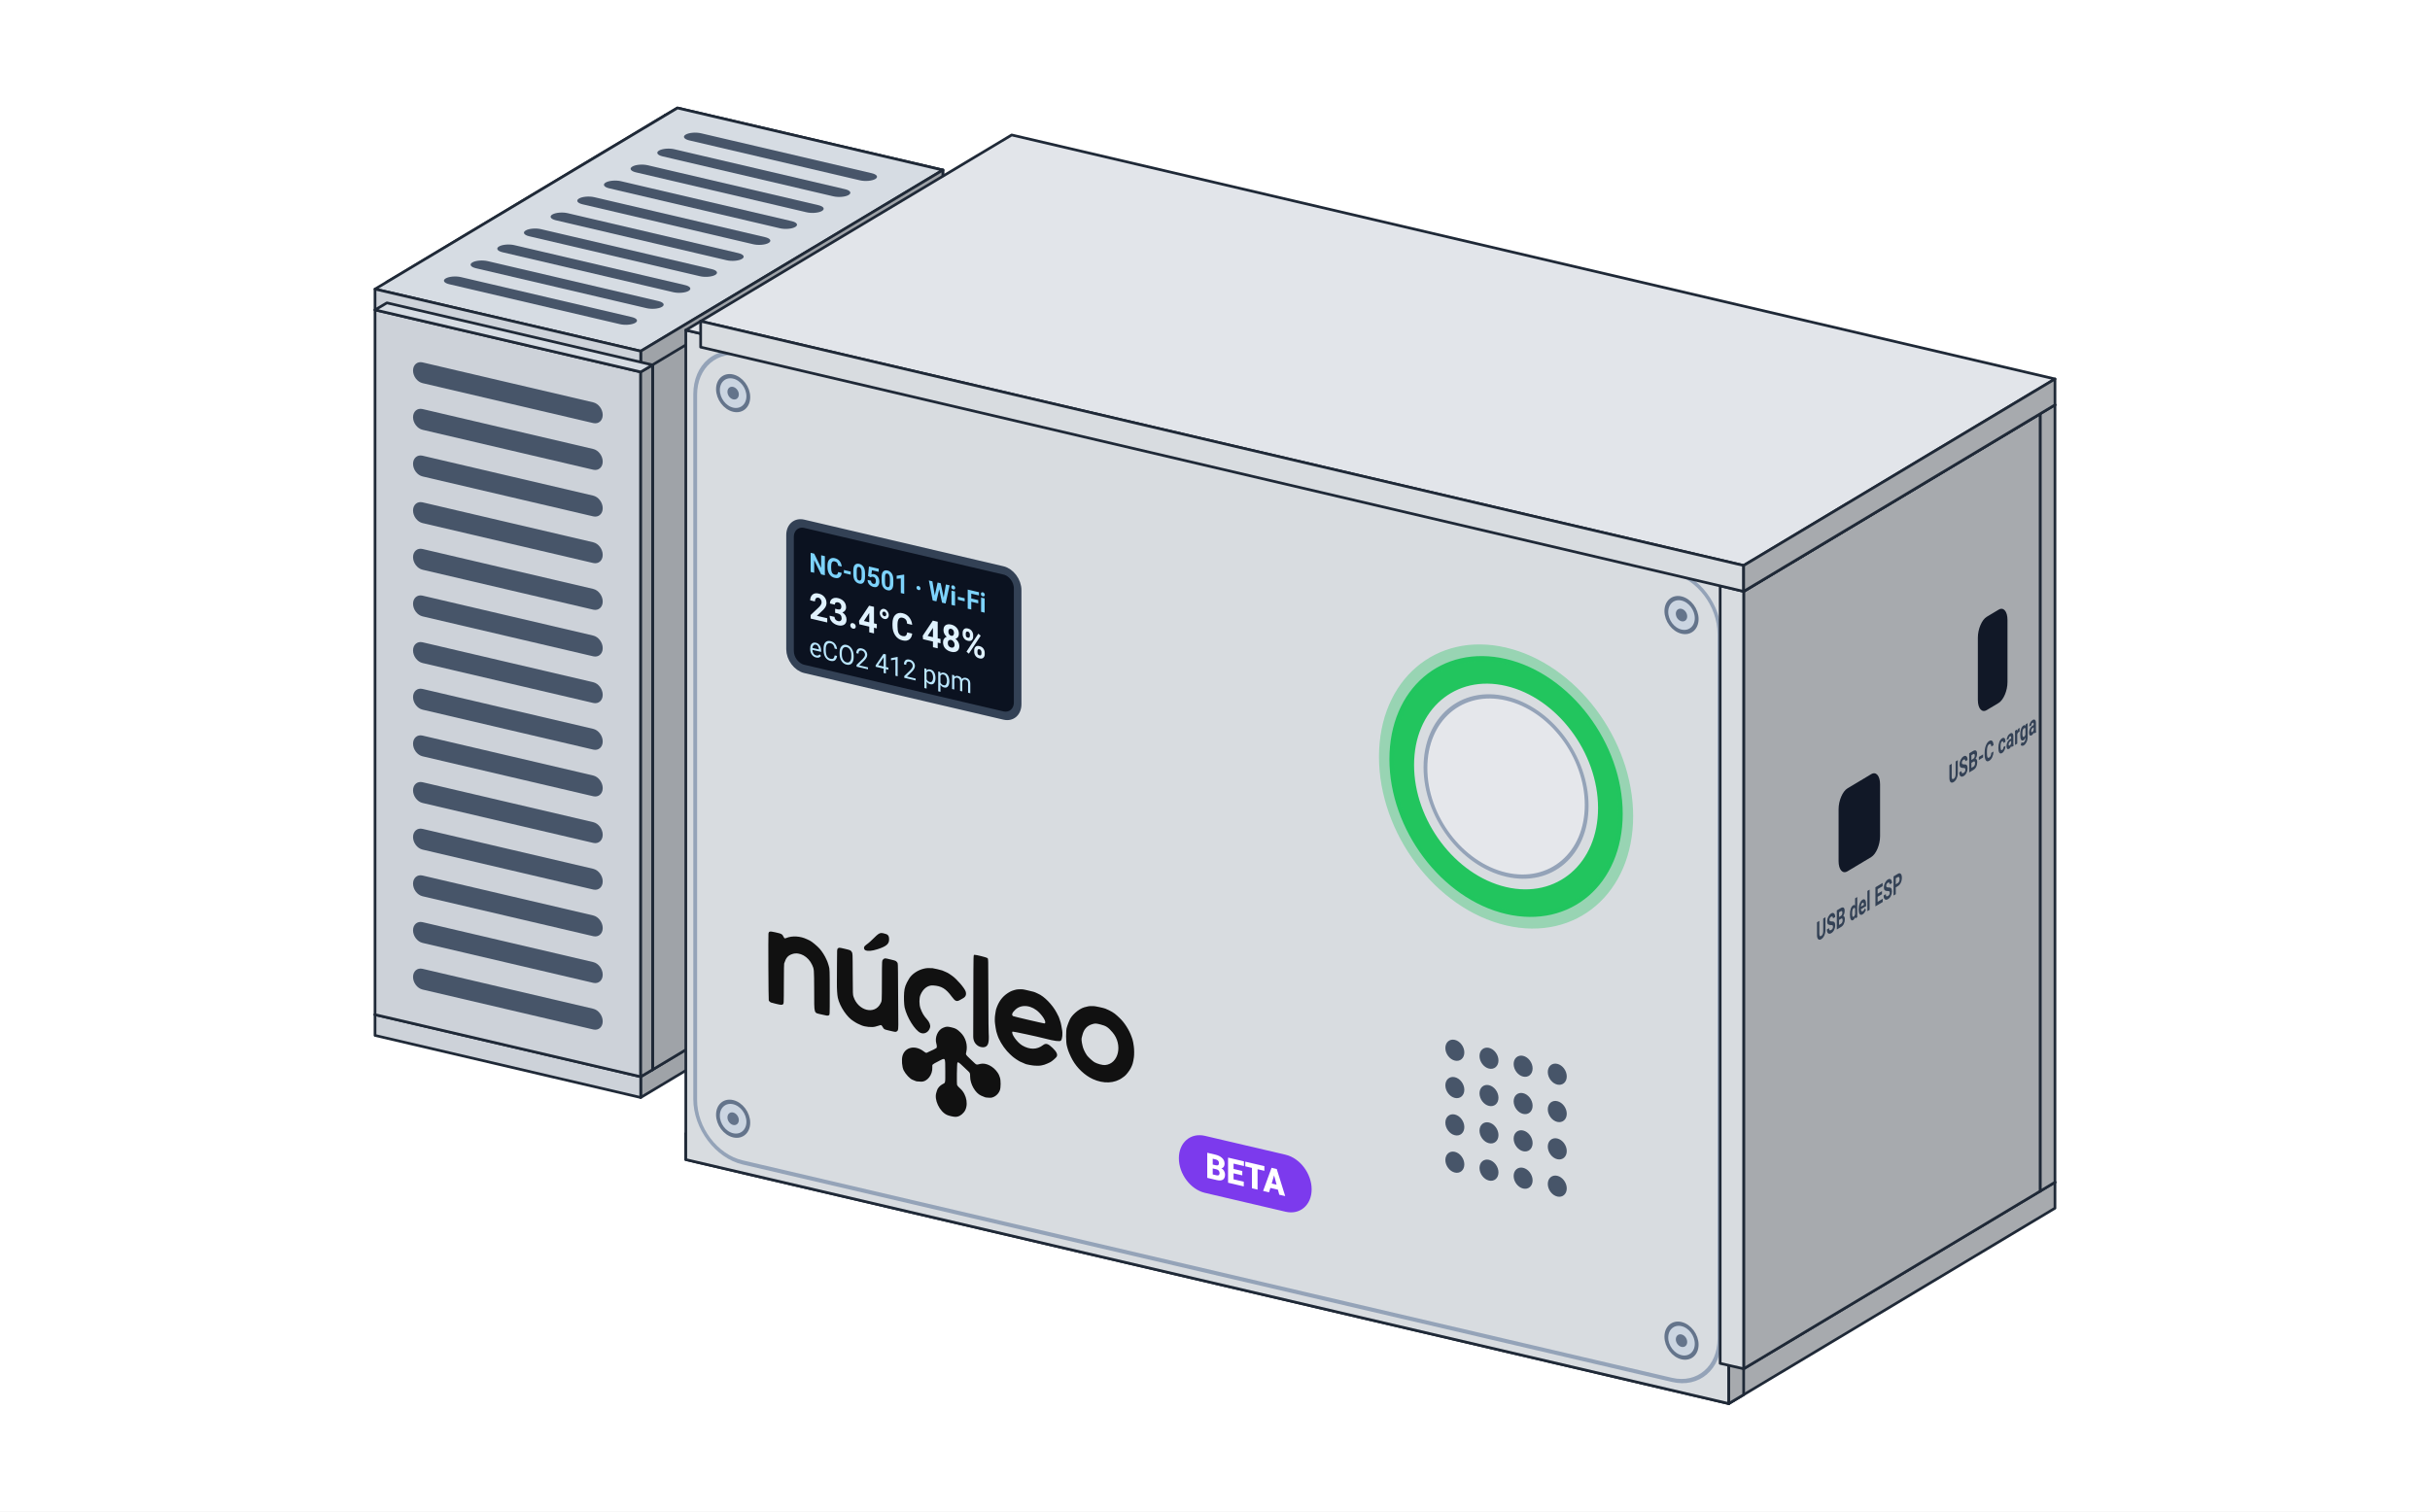
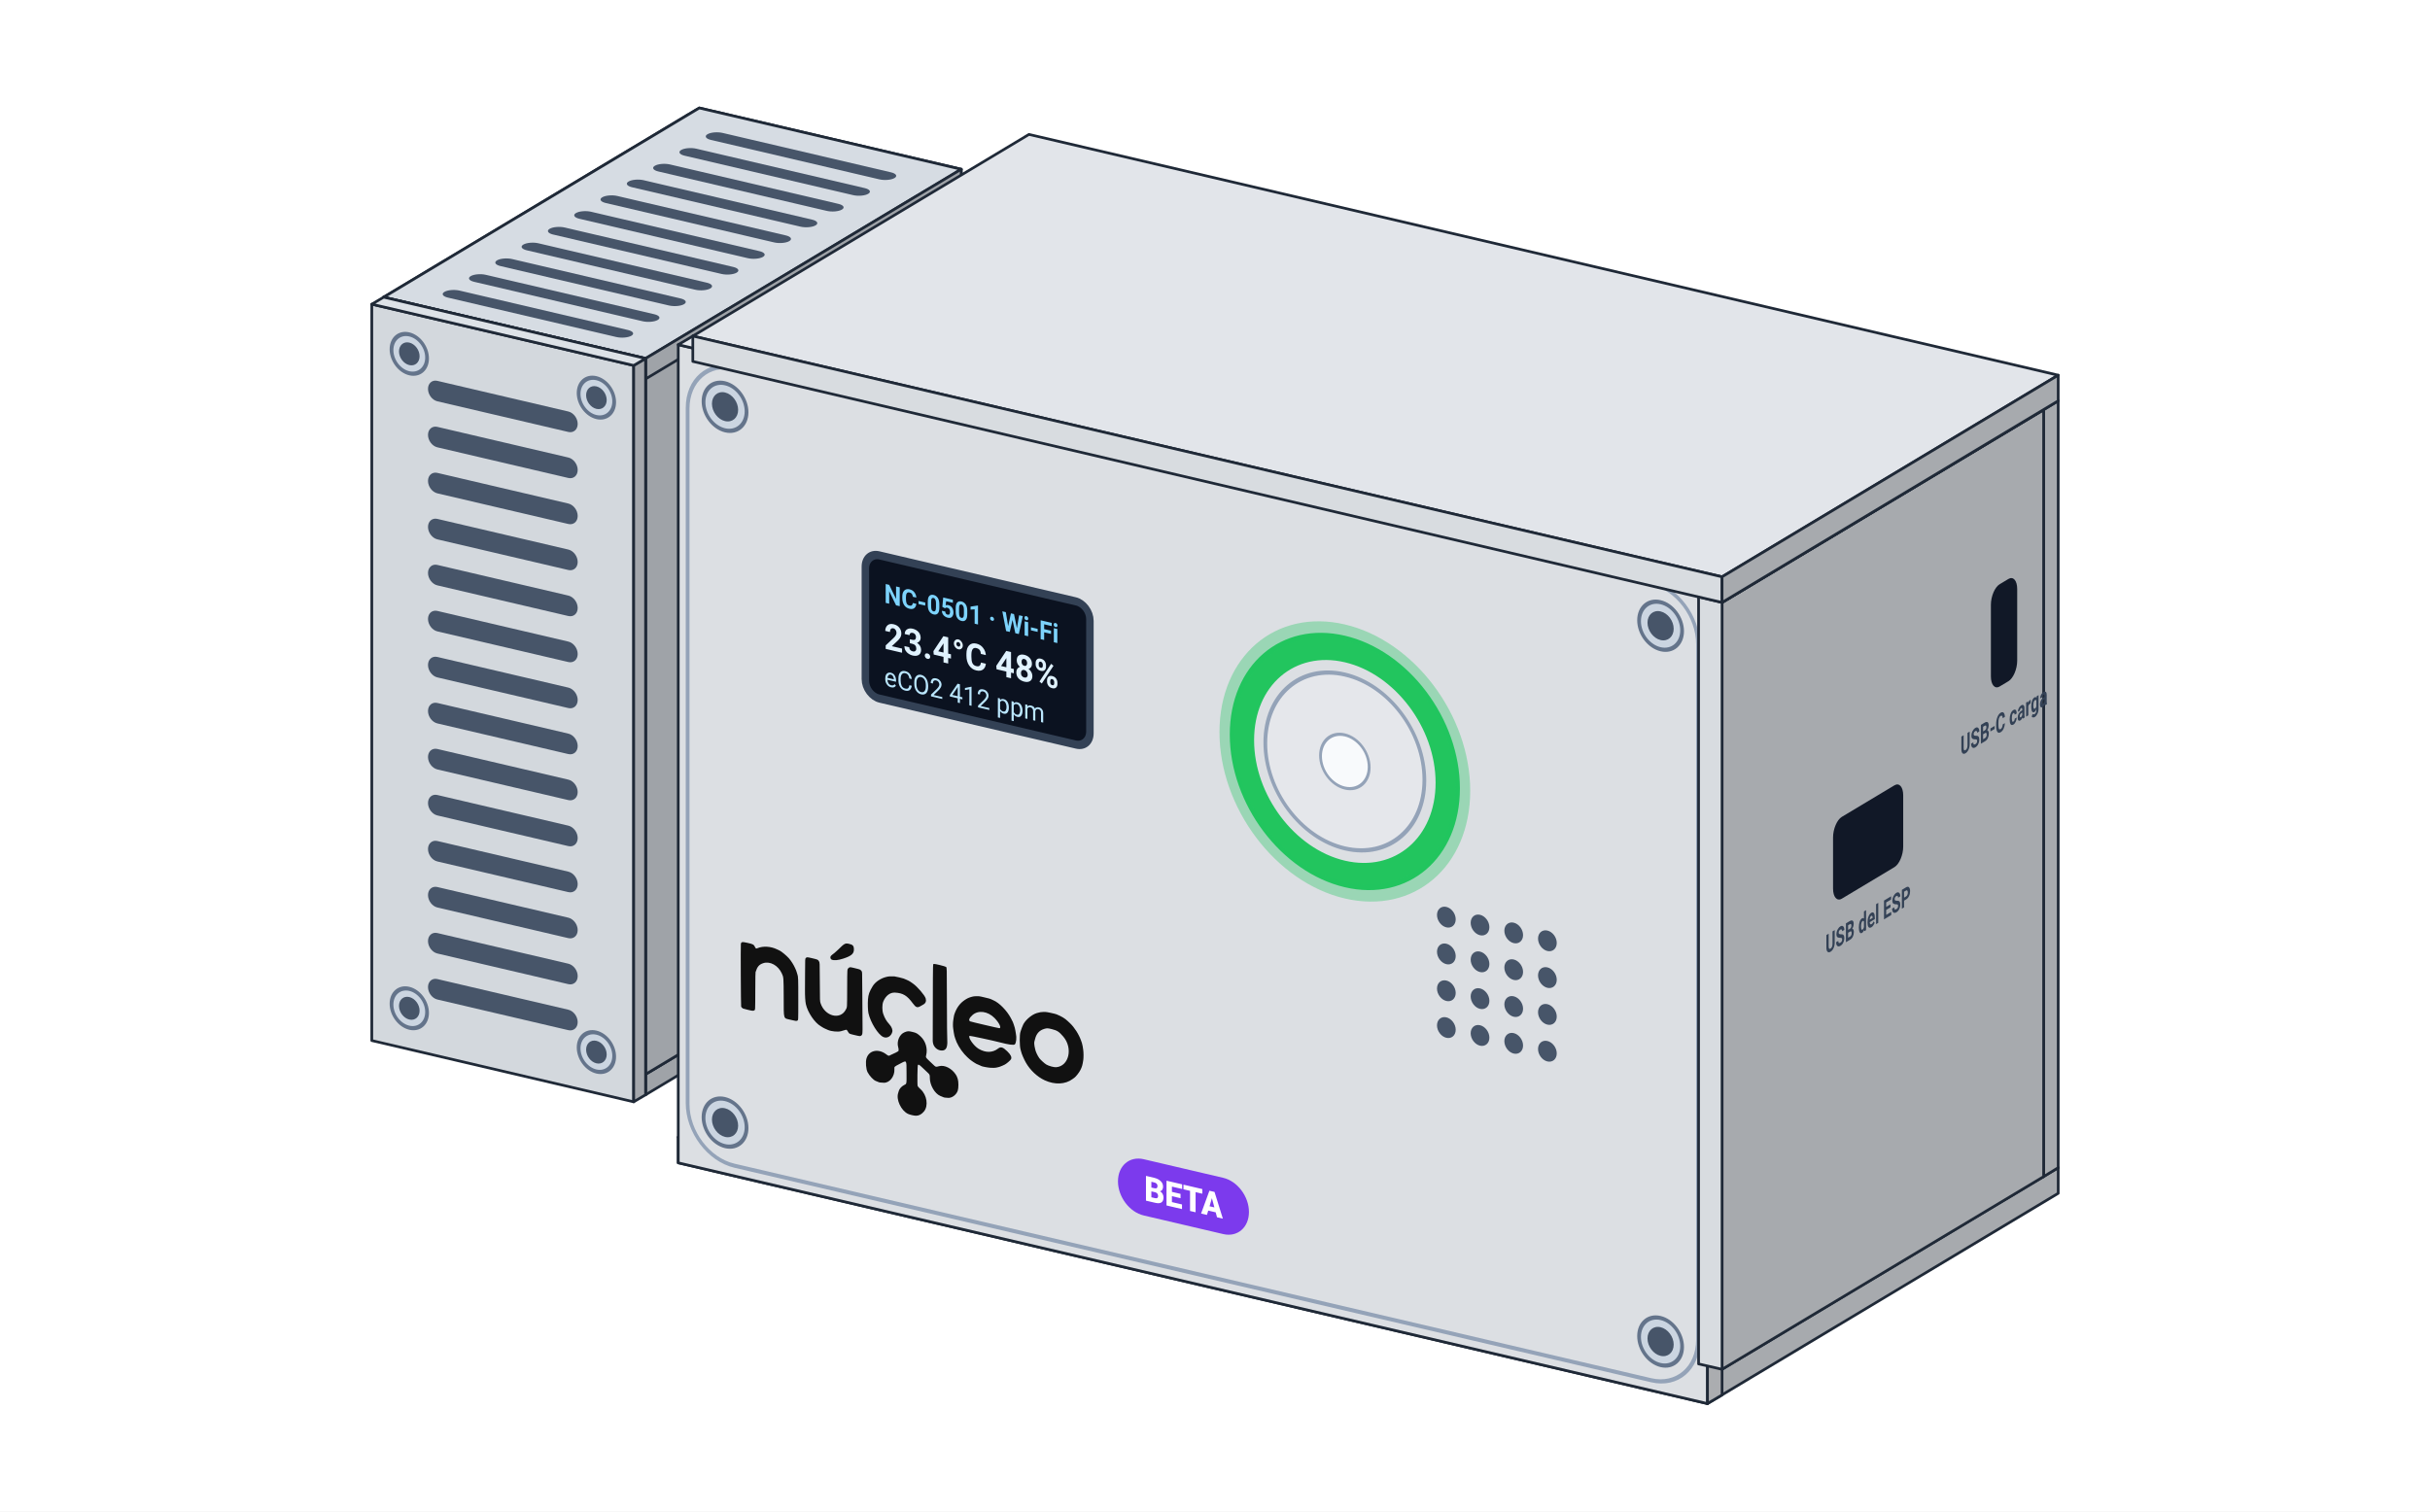
<svg xmlns="http://www.w3.org/2000/svg" viewBox="0 0 900 560" width="900" height="560" font-family="Segoe UI, Roboto, Helvetica, Arial, sans-serif">
  <rect width="900" height="560" fill="#ffffff" />
-   <polygon points="250.9,308.8 349.2,331.8 237.3,398.9 138.9,375.9" fill="#d6dce3" fill-opacity="1" stroke="#1f2937" stroke-width="1" stroke-linejoin="round" />
-   <polygon points="237.3,398.9 349.2,331.8 349.2,339.5 237.3,406.6" fill="#9fa3a8" fill-opacity="1" stroke="#1f2937" stroke-width="1" stroke-linejoin="round" />
-   <polygon points="138.9,375.9 237.3,398.9 237.3,406.6 138.9,383.6" fill="#cdd2d9" fill-opacity="1" stroke="#1f2937" stroke-width="1" stroke-linejoin="round" />
-   <polygon points="374.7,347.6 761.1,438.0 640.3,510.4 254.0,420.0" fill="#e2e5ea" fill-opacity="1" stroke="#1f2937" stroke-width="1" stroke-linejoin="round" />
-   <polygon points="254.0,420.0 640.3,510.4 640.3,520.0 254.0,429.6" fill="#d8dce0" fill-opacity="1" stroke="#1f2937" stroke-width="1" stroke-linejoin="round" />
-   <polygon points="640.3,510.4 761.1,438.0 761.1,447.6 640.3,520.0" fill="#a7aaae" fill-opacity="1" stroke="#1f2937" stroke-width="1" stroke-linejoin="round" />
-   <polygon points="246.5,42.6 344.8,65.7 344.8,334.5 246.5,311.5" fill="#cdd2d9" fill-opacity="1" stroke="#1f2937" stroke-width="1" stroke-linejoin="round" />
-   <polygon points="344.8,65.7 349.2,63.0 349.2,331.8 344.8,334.5" fill="#9fa3a8" fill-opacity="1" stroke="#1f2937" stroke-width="1" stroke-linejoin="round" />
-   <polygon points="250.9,40.0 349.2,63.0 344.8,65.7 246.5,42.6" fill="#d6dce3" fill-opacity="1" stroke="#1f2937" stroke-width="1" stroke-linejoin="round" />
-   <polygon points="150.3,106.1 253.5,44.3 253.5,313.1 150.3,374.9" fill="#9fa3a8" fill-opacity="1" stroke="#1f2937" stroke-width="1" stroke-linejoin="round" />
-   <polygon points="246.5,42.6 253.5,44.3 150.3,106.1 143.3,104.5" fill="#d6dce3" fill-opacity="1" stroke="#1f2937" stroke-width="1" stroke-linejoin="round" />
-   <polygon points="143.3,104.5 150.3,106.1 150.3,374.9 143.3,373.3" fill="#cdd2d9" fill-opacity="1" stroke="#1f2937" stroke-width="1" stroke-linejoin="round" />
-   <polygon points="241.7,127.5 344.8,65.7 344.8,334.5 241.7,396.3" fill="#9fa3a8" fill-opacity="1" stroke="#1f2937" stroke-width="1" stroke-linejoin="round" />
-   <polygon points="337.8,64.0 344.8,65.7 241.7,127.5 234.6,125.9" fill="#d6dce3" fill-opacity="1" stroke="#1f2937" stroke-width="1" stroke-linejoin="round" />
-   <polygon points="234.6,125.9 241.7,127.5 241.7,396.3 234.6,394.7" fill="#cdd2d9" fill-opacity="1" stroke="#1f2937" stroke-width="1" stroke-linejoin="round" />
-   <polygon points="250.9,40.0 349.2,63.0 237.3,130.1 138.9,107.1" fill="#d6dce3" fill-opacity="1" stroke="#1f2937" stroke-width="1" stroke-linejoin="round" />
-   <g transform="matrix(3.5125 0.8222 -2.1949 1.3158 250.87 40.00)">
-     <rect x="4" y="4.0" width="20" height="2" rx="1" fill="#475569" />
-     <rect x="4" y="8.5" width="20" height="2" rx="1" fill="#475569" />
-     <rect x="4" y="13.0" width="20" height="2" rx="1" fill="#475569" />
-     <rect x="4" y="17.5" width="20" height="2" rx="1" fill="#475569" />
-     <rect x="4" y="22.0" width="20" height="2" rx="1" fill="#475569" />
-     <rect x="4" y="26.5" width="20" height="2" rx="1" fill="#475569" />
-     <rect x="4" y="31.0" width="20" height="2" rx="1" fill="#475569" />
-     <rect x="4" y="35.5" width="20" height="2" rx="1" fill="#475569" />
-     <rect x="4" y="40.0" width="20" height="2" rx="1" fill="#475569" />
-     <rect x="4" y="44.5" width="20" height="2" rx="1" fill="#475569" />
-   </g>
-   <polygon points="237.3,130.1 349.2,63.0 349.2,70.7 237.3,137.8" fill="#9fa3a8" fill-opacity="1" stroke="#1f2937" stroke-width="1" stroke-linejoin="round" />
-   <polygon points="138.9,107.1 237.3,130.1 237.3,137.8 138.9,114.8" fill="#cdd2d9" fill-opacity="1" stroke="#1f2937" stroke-width="1" stroke-linejoin="round" />
-   <polygon points="138.9,114.8 237.3,137.8 237.3,398.9 138.9,375.9" fill="#cdd2d9" fill-opacity="1" stroke="#1f2937" stroke-width="1" stroke-linejoin="round" />
-   <g transform="matrix(3.5125 0.8222 0 3.8403 138.93 114.79)">
+   <polygon points="259.0,305.2 356.0,327.9 239.1,398.0 142.1,375.3" fill="#d6dce3" fill-opacity="1" stroke="#1f2937" stroke-width="1" stroke-linejoin="round" />
+   <polygon points="239.1,398.0 356.0,327.9 356.0,335.5 239.1,405.6" fill="#9fa3a8" fill-opacity="1" stroke="#1f2937" stroke-width="1" stroke-linejoin="round" />
+   <polygon points="142.1,375.3 239.1,398.0 239.1,405.6 142.1,382.9" fill="#cdd2d9" fill-opacity="1" stroke="#1f2937" stroke-width="1" stroke-linejoin="round" />
+   <polygon points="381.1,343.4 762.3,432.6 632.4,510.5 251.2,421.3" fill="#e2e5ea" fill-opacity="1" stroke="#1f2937" stroke-width="1" stroke-linejoin="round" />
+   <polygon points="251.2,421.3 632.4,510.5 632.4,520.0 251.2,430.8" fill="#d8dce0" fill-opacity="1" stroke="#1f2937" stroke-width="1" stroke-linejoin="round" />
+   <polygon points="632.4,510.5 762.3,432.6 762.3,442.1 632.4,520.0" fill="#a7aaae" fill-opacity="1" stroke="#1f2937" stroke-width="1" stroke-linejoin="round" />
+   <polygon points="254.6,42.6 351.7,65.3 351.7,330.5 254.6,307.8" fill="#cdd2d9" fill-opacity="1" stroke="#1f2937" stroke-width="1" stroke-linejoin="round" />
+   <polygon points="351.7,65.3 356.0,62.7 356.0,327.9 351.7,330.5" fill="#9fa3a8" fill-opacity="1" stroke="#1f2937" stroke-width="1" stroke-linejoin="round" />
+   <polygon points="259.0,40.0 356.0,62.7 351.7,65.3 254.6,42.6" fill="#d6dce3" fill-opacity="1" stroke="#1f2937" stroke-width="1" stroke-linejoin="round" />
+   <polygon points="149.0,111.7 261.6,44.2 261.6,309.4 149.0,376.9" fill="#9fa3a8" fill-opacity="1" stroke="#1f2937" stroke-width="1" stroke-linejoin="round" />
+   <polygon points="254.6,42.6 261.6,44.2 149.0,111.7 142.1,110.1" fill="#d6dce3" fill-opacity="1" stroke="#1f2937" stroke-width="1" stroke-linejoin="round" />
+   <polygon points="142.1,110.1 149.0,111.7 149.0,376.9 142.1,375.3" fill="#cdd2d9" fill-opacity="1" stroke="#1f2937" stroke-width="1" stroke-linejoin="round" />
+   <polygon points="239.1,132.8 351.7,65.3 351.7,330.5 239.1,398.0" fill="#9fa3a8" fill-opacity="1" stroke="#1f2937" stroke-width="1" stroke-linejoin="round" />
+   <polygon points="344.7,63.7 351.7,65.3 239.1,132.8 232.1,131.2" fill="#d6dce3" fill-opacity="1" stroke="#1f2937" stroke-width="1" stroke-linejoin="round" />
+   <polygon points="232.1,131.2 239.1,132.8 239.1,398.0 232.1,396.4" fill="#cdd2d9" fill-opacity="1" stroke="#1f2937" stroke-width="1" stroke-linejoin="round" />
+   <polygon points="259.0,40.0 356.0,62.7 239.1,132.8 142.1,110.1" fill="#d6dce3" fill-opacity="1" stroke="#1f2937" stroke-width="1" stroke-linejoin="round" />
+   <g transform="matrix(3.465 0.8111 -2.1652 1.298 258.98 40.00)">
    <rect x="4" y="4.0" width="20" height="2" rx="1" fill="#475569" />
    <rect x="4" y="8.5" width="20" height="2" rx="1" fill="#475569" />
    <rect x="4" y="13.0" width="20" height="2" rx="1" fill="#475569" />
    <rect x="4" y="17.5" width="20" height="2" rx="1" fill="#475569" />
    <rect x="4" y="22.0" width="20" height="2" rx="1" fill="#475569" />
    <rect x="4" y="26.5" width="20" height="2" rx="1" fill="#475569" />
    <rect x="4" y="31.0" width="20" height="2" rx="1" fill="#475569" />
    <rect x="4" y="35.5" width="20" height="2" rx="1" fill="#475569" />
    <rect x="4" y="40.0" width="20" height="2" rx="1" fill="#475569" />
    <rect x="4" y="44.5" width="20" height="2" rx="1" fill="#475569" />
    <rect x="4" y="49.0" width="20" height="2" rx="1" fill="#475569" />
-     <rect x="4" y="53.5" width="20" height="2" rx="1" fill="#475569" />
-     <rect x="4" y="58.0" width="20" height="2" rx="1" fill="#475569" />
-     <rect x="4" y="62.5" width="20" height="2" rx="1" fill="#475569" />
  </g>
-   <polygon points="237.3,137.8 241.7,135.2 241.7,396.3 237.3,398.9" fill="#9fa3a8" fill-opacity="1" stroke="#1f2937" stroke-width="1" stroke-linejoin="round" />
-   <polygon points="143.3,112.2 241.7,135.2 237.3,137.8 138.9,114.8" fill="#d6dce3" fill-opacity="1" stroke="#1f2937" stroke-width="1" stroke-linejoin="round" />
-   <polygon points="299.8,207.8 320.9,212.8 320.9,258.9 299.8,253.9" fill="#bcc5d0" fill-opacity="1" stroke="#1f2937" stroke-width="1" stroke-linejoin="round" />
-   <polygon points="320.9,212.8 324.2,210.8 324.2,256.9 320.9,258.9" fill="#9299a2" fill-opacity="1" stroke="#1f2937" stroke-width="1" stroke-linejoin="round" />
-   <polygon points="303.1,205.9 324.2,210.8 320.9,212.8 299.8,207.8" fill="#c4ceda" fill-opacity="1" stroke="#1f2937" stroke-width="1" stroke-linejoin="round" />
-   <polygon points="303.1,246.2 324.2,251.1 297.9,266.9 276.8,262.0" fill="#c4ceda" fill-opacity="1" stroke="#1f2937" stroke-width="1" stroke-linejoin="round" />
-   <polygon points="297.9,266.9 324.2,251.1 324.2,256.9 297.9,272.7" fill="#9299a2" fill-opacity="1" stroke="#1f2937" stroke-width="1" stroke-linejoin="round" />
-   <polygon points="276.8,262.0 297.9,266.9 297.9,272.7 276.8,267.7" fill="#bcc5d0" fill-opacity="1" stroke="#1f2937" stroke-width="1" stroke-linejoin="round" />
-   <polygon points="303.1,205.9 324.2,210.8 297.9,226.6 276.8,221.7" fill="#c4ceda" fill-opacity="1" stroke="#1f2937" stroke-width="1" stroke-linejoin="round" />
-   <polygon points="297.9,226.6 324.2,210.8 324.2,216.6 297.9,232.3" fill="#9299a2" fill-opacity="1" stroke="#1f2937" stroke-width="1" stroke-linejoin="round" />
-   <polygon points="276.8,221.7 297.9,226.6 297.9,232.3 276.8,227.4" fill="#bcc5d0" fill-opacity="1" stroke="#1f2937" stroke-width="1" stroke-linejoin="round" />
-   <polygon points="276.8,221.7 297.9,226.6 297.9,272.7 276.8,267.7" fill="#bcc5d0" fill-opacity="1" stroke="#1f2937" stroke-width="1" stroke-linejoin="round" />
-   <polygon points="297.9,226.6 301.2,224.6 301.2,270.7 297.9,272.7" fill="#9299a2" fill-opacity="1" stroke="#1f2937" stroke-width="1" stroke-linejoin="round" />
-   <polygon points="280.1,219.7 301.2,224.6 297.9,226.6 276.8,221.7" fill="#c4ceda" fill-opacity="1" stroke="#1f2937" stroke-width="1" stroke-linejoin="round" />
-   <polygon points="268.2,130.7 378.0,64.9 378.0,352.9 268.2,418.7" fill="#a7aaae" fill-opacity="1" stroke="#1f2937" stroke-width="1" stroke-linejoin="round" />
-   <g transform="matrix(2.1949 -1.3158 0 3.8403 268.24 130.70)">
-     <rect x="20" y="34" width="12" height="12" rx="1" fill="#1e293b" />
-     <text x="26.0" y="49.4" font-size="2.6" text-anchor="middle" fill="#334155" font-weight="600">paso de cables</text>
+   <polygon points="239.1,132.8 356.0,62.7 356.0,70.3 239.1,140.4" fill="#9fa3a8" fill-opacity="1" stroke="#1f2937" stroke-width="1" stroke-linejoin="round" />
+   <polygon points="142.1,110.1 239.1,132.8 239.1,140.4 142.1,117.7" fill="#cdd2d9" fill-opacity="1" stroke="#1f2937" stroke-width="1" stroke-linejoin="round" />
+   <polygon points="137.7,112.7 234.7,135.4 234.7,408.2 137.7,385.5" fill="#d3d8dd" fill-opacity="1" stroke="#1f2937" stroke-width="1" stroke-linejoin="round" />
+   <g transform="matrix(3.465 0.8111 0 3.7884 137.73 112.69)">
+     <rect x="6" y="6.0" width="16" height="2" rx="1" fill="#475569" />
+     <rect x="6" y="10.5" width="16" height="2" rx="1" fill="#475569" />
+     <rect x="6" y="15.0" width="16" height="2" rx="1" fill="#475569" />
+     <rect x="6" y="19.5" width="16" height="2" rx="1" fill="#475569" />
+     <rect x="6" y="24.0" width="16" height="2" rx="1" fill="#475569" />
+     <rect x="6" y="28.5" width="16" height="2" rx="1" fill="#475569" />
+     <rect x="6" y="33.0" width="16" height="2" rx="1" fill="#475569" />
+     <rect x="6" y="37.5" width="16" height="2" rx="1" fill="#475569" />
+     <rect x="6" y="42.0" width="16" height="2" rx="1" fill="#475569" />
+     <rect x="6" y="46.5" width="16" height="2" rx="1" fill="#475569" />
+     <rect x="6" y="51.0" width="16" height="2" rx="1" fill="#475569" />
+     <rect x="6" y="55.5" width="16" height="2" rx="1" fill="#475569" />
+     <rect x="6" y="60.0" width="16" height="2" rx="1" fill="#475569" />
+     <rect x="6" y="64.5" width="16" height="2" rx="1" fill="#475569" />
+     <circle cx="4" cy="4" r="1.9" fill="#cbd5e1" stroke="#64748b" stroke-width="0.4" />
+     <circle cx="4" cy="4" r="1.1" fill="#475569" />
+     <circle cx="24" cy="4" r="1.9" fill="#cbd5e1" stroke="#64748b" stroke-width="0.4" />
+     <circle cx="24" cy="4" r="1.1" fill="#475569" />
+     <circle cx="4" cy="68" r="1.9" fill="#cbd5e1" stroke="#64748b" stroke-width="0.4" />
+     <circle cx="4" cy="68" r="1.1" fill="#475569" />
+     <circle cx="24" cy="68" r="1.9" fill="#cbd5e1" stroke="#64748b" stroke-width="0.4" />
+     <circle cx="24" cy="68" r="1.1" fill="#475569" />
  </g>
-   <polygon points="369.2,62.9 378.0,64.9 268.2,130.7 259.5,128.6" fill="#e2e5ea" fill-opacity="1" stroke="#1f2937" stroke-width="1" stroke-linejoin="round" />
-   <polygon points="259.5,128.6 268.2,130.7 268.2,418.7 259.5,416.7" fill="#d8dce0" fill-opacity="1" stroke="#1f2937" stroke-width="1" stroke-linejoin="round" />
-   <polygon points="369.2,62.9 755.6,153.3 755.6,441.3 369.2,350.9" fill="#d8dce0" fill-opacity="1" stroke="#1f2937" stroke-width="1" stroke-linejoin="round" />
-   <polygon points="374.7,59.6 761.1,150.0 755.6,153.3 369.2,62.9" fill="#e2e5ea" fill-opacity="1" stroke="#1f2937" stroke-width="1" stroke-linejoin="round" />
-   <polygon points="755.6,153.3 761.1,150.0 761.1,438.0 755.6,441.3" fill="#a7aaae" fill-opacity="1" stroke="#1f2937" stroke-width="1" stroke-linejoin="round" />
-   <polygon points="254.0,122.3 640.3,212.8 640.3,520.0 254.0,429.6" fill="#d8dce0" fill-opacity="1" stroke="#1f2937" stroke-width="1" stroke-linejoin="round" />
-   <g transform="matrix(3.5125 0.8222 0 3.8403 253.97 122.33)">
+   <polygon points="234.7,135.4 239.1,132.8 239.1,405.6 234.7,408.2" fill="#a4a7ac" fill-opacity="1" stroke="#1f2937" stroke-width="1" stroke-linejoin="round" />
+   <polygon points="142.1,110.1 239.1,132.8 234.7,135.4 137.7,112.7" fill="#dde2e7" fill-opacity="1" stroke="#1f2937" stroke-width="1" stroke-linejoin="round" />
+   <polygon points="300.8,209.5 321.6,214.3 321.6,267.4 300.8,262.5" fill="#bcc5d0" fill-opacity="1" stroke="#1f2937" stroke-width="1" stroke-linejoin="round" />
+   <polygon points="321.6,214.3 324.8,212.4 324.8,265.4 321.6,267.4" fill="#9299a2" fill-opacity="1" stroke="#1f2937" stroke-width="1" stroke-linejoin="round" />
+   <polygon points="304.0,207.5 324.8,212.4 321.6,214.3 300.8,209.5" fill="#c4ceda" fill-opacity="1" stroke="#1f2937" stroke-width="1" stroke-linejoin="round" />
+   <polygon points="304.0,254.9 324.8,259.7 294.5,277.9 273.7,273.0" fill="#c4ceda" fill-opacity="1" stroke="#1f2937" stroke-width="1" stroke-linejoin="round" />
+   <polygon points="294.5,277.9 324.8,259.7 324.8,265.4 294.5,283.6" fill="#9299a2" fill-opacity="1" stroke="#1f2937" stroke-width="1" stroke-linejoin="round" />
+   <polygon points="273.7,273.0 294.5,277.9 294.5,283.6 273.7,278.7" fill="#bcc5d0" fill-opacity="1" stroke="#1f2937" stroke-width="1" stroke-linejoin="round" />
+   <polygon points="304.0,207.5 324.8,212.4 294.5,230.6 273.7,225.7" fill="#c4ceda" fill-opacity="1" stroke="#1f2937" stroke-width="1" stroke-linejoin="round" />
+   <polygon points="294.5,230.6 324.8,212.4 324.8,218.1 294.5,236.2" fill="#9299a2" fill-opacity="1" stroke="#1f2937" stroke-width="1" stroke-linejoin="round" />
+   <polygon points="273.7,225.7 294.5,230.6 294.5,236.2 273.7,231.4" fill="#bcc5d0" fill-opacity="1" stroke="#1f2937" stroke-width="1" stroke-linejoin="round" />
+   <polygon points="273.7,225.7 294.5,230.6 294.5,283.6 273.7,278.7" fill="#bcc5d0" fill-opacity="1" stroke="#1f2937" stroke-width="1" stroke-linejoin="round" />
+   <polygon points="294.5,230.6 297.8,228.6 297.8,281.6 294.5,283.6" fill="#9299a2" fill-opacity="1" stroke="#1f2937" stroke-width="1" stroke-linejoin="round" />
+   <polygon points="277.0,223.7 297.8,228.6 294.5,230.6 273.7,225.7" fill="#c4ceda" fill-opacity="1" stroke="#1f2937" stroke-width="1" stroke-linejoin="round" />
+   <polygon points="265.3,136.0 384.4,64.6 384.4,348.7 265.3,420.1" fill="#a7aaae" fill-opacity="1" stroke="#1f2937" stroke-width="1" stroke-linejoin="round" />
+   <g transform="matrix(2.1652 -1.298 0 3.7884 265.28 135.96)">
+     <rect x="20" y="34" width="14" height="14" rx="1" fill="#1e293b" />
+     <text x="27.0" y="51.4" font-size="2.6" text-anchor="middle" fill="#334155" font-weight="600">paso de cables</text>
+   </g>
+   <polygon points="375.7,62.5 384.4,64.6 265.3,136.0 256.6,133.9" fill="#e2e5ea" fill-opacity="1" stroke="#1f2937" stroke-width="1" stroke-linejoin="round" />
+   <polygon points="256.6,133.9 265.3,136.0 265.3,420.1 256.6,418.1" fill="#d8dce0" fill-opacity="1" stroke="#1f2937" stroke-width="1" stroke-linejoin="round" />
+   <polygon points="375.7,62.5 756.9,151.8 756.9,435.9 375.7,346.7" fill="#d8dce0" fill-opacity="1" stroke="#1f2937" stroke-width="1" stroke-linejoin="round" />
+   <polygon points="381.1,59.3 762.3,148.5 756.9,151.8 375.7,62.5" fill="#e2e5ea" fill-opacity="1" stroke="#1f2937" stroke-width="1" stroke-linejoin="round" />
+   <polygon points="756.9,151.8 762.3,148.5 762.3,432.6 756.9,435.9" fill="#a7aaae" fill-opacity="1" stroke="#1f2937" stroke-width="1" stroke-linejoin="round" />
+   <polygon points="251.2,127.7 632.4,216.9 632.4,520.0 251.2,430.8" fill="#dcdfe3" fill-opacity="1" stroke="#1f2937" stroke-width="1" stroke-linejoin="round" />
+   <g transform="matrix(3.465 0.8111 0 3.7884 251.21 127.71)">
    <rect x="1" y="1" width="108" height="78" rx="5" fill="none" stroke="#94a3b8" stroke-width="0.4" />
-     <rect x="11" y="16" width="24" height="14" rx="1.5" fill="#0b1220" stroke="#334155" stroke-width="0.8" />
-     <text x="13" y="20.5" font-size="2.6" fill="#7dd3fc" font-weight="600">NC-0501 · Wi-Fi</text>
-     <text x="13" y="25" font-size="3.6" fill="#e0f2fe" font-weight="700">23.4°C 48%</text>
-     <text x="13" y="28.6" font-size="2.6" fill="#bae6fd">eCO2 412 ppm</text>
-     <circle cx="86.5" cy="25.5" r="11" fill="none" stroke="#22c55e" stroke-width="2.6" />
-     <circle cx="86.5" cy="25.5" r="12.6" fill="none" stroke="#22c55e" stroke-opacity="0.35" stroke-width="1.6" />
-     <circle cx="86.5" cy="25.5" r="8.5" fill="#e5e7eb" stroke="#94a3b8" stroke-width="0.4" />
-     <circle cx="81.1" cy="52.1" r="1" fill="#475569" />
-     <circle cx="81.1" cy="55.7" r="1" fill="#475569" />
-     <circle cx="81.1" cy="59.3" r="1" fill="#475569" />
-     <circle cx="81.1" cy="62.9" r="1" fill="#475569" />
-     <circle cx="84.7" cy="52.1" r="1" fill="#475569" />
-     <circle cx="84.7" cy="55.7" r="1" fill="#475569" />
-     <circle cx="84.7" cy="59.3" r="1" fill="#475569" />
-     <circle cx="84.7" cy="62.9" r="1" fill="#475569" />
-     <circle cx="88.3" cy="52.1" r="1" fill="#475569" />
-     <circle cx="88.3" cy="55.7" r="1" fill="#475569" />
-     <circle cx="88.3" cy="59.3" r="1" fill="#475569" />
-     <circle cx="88.3" cy="62.9" r="1" fill="#475569" />
-     <circle cx="91.9" cy="52.1" r="1" fill="#475569" />
-     <circle cx="91.9" cy="55.7" r="1" fill="#475569" />
-     <circle cx="91.9" cy="59.3" r="1" fill="#475569" />
-     <circle cx="91.9" cy="62.9" r="1" fill="#475569" />
-     <svg x="8" y="53" width="40" height="17.55" viewBox="36 20 392 172">
+     <rect x="20" y="16" width="24" height="14" rx="1.5" fill="#0b1220" stroke="#334155" stroke-width="0.8" />
+     <text x="22" y="20.5" font-size="2.6" fill="#7dd3fc" font-weight="600">NC-0501 · Wi-Fi</text>
+     <text x="22" y="25" font-size="3.6" fill="#e0f2fe" font-weight="700">23.4°C 48%</text>
+     <text x="22" y="28.6" font-size="2.6" fill="#bae6fd">eCO2 412 ppm</text>
+     <circle cx="71.25" cy="25.5" r="11" fill="none" stroke="#22c55e" stroke-width="2.6" />
+     <circle cx="71.25" cy="25.5" r="12.6" fill="none" stroke="#22c55e" stroke-opacity="0.35" stroke-width="1.6" />
+     <circle cx="71.25" cy="25.5" r="8.5" fill="#e5e7eb" stroke="#94a3b8" stroke-width="0.4" />
+     <circle cx="71.25" cy="25.5" r="2.6" fill="#f8fafc" stroke="#94a3b8" stroke-width="0.3" />
+     <circle cx="82.1" cy="38.4" r="1" fill="#475569" />
+     <circle cx="82.1" cy="42.0" r="1" fill="#475569" />
+     <circle cx="82.1" cy="45.6" r="1" fill="#475569" />
+     <circle cx="82.1" cy="49.2" r="1" fill="#475569" />
+     <circle cx="85.7" cy="38.4" r="1" fill="#475569" />
+     <circle cx="85.7" cy="42.0" r="1" fill="#475569" />
+     <circle cx="85.7" cy="45.6" r="1" fill="#475569" />
+     <circle cx="85.7" cy="49.2" r="1" fill="#475569" />
+     <circle cx="89.3" cy="38.4" r="1" fill="#475569" />
+     <circle cx="89.3" cy="42.0" r="1" fill="#475569" />
+     <circle cx="89.3" cy="45.6" r="1" fill="#475569" />
+     <circle cx="89.3" cy="49.2" r="1" fill="#475569" />
+     <circle cx="92.9" cy="38.4" r="1" fill="#475569" />
+     <circle cx="92.9" cy="42.0" r="1" fill="#475569" />
+     <circle cx="92.9" cy="45.6" r="1" fill="#475569" />
+     <circle cx="92.9" cy="49.2" r="1" fill="#475569" />
+     <svg x="6" y="54" width="38" height="16.67" viewBox="36 20 392 172">
      <path fill="#111111" fill-rule="evenodd" d="M227.34 184.65 C219.86 182.97 214.17 173.20 216.54 166.08 C216.78 165.35 217.07 164.39 217.18 163.95 C217.77 161.61 220.24 158.48 222.93 156.66 C226.07 154.54 225.86 155.51 225.80 143.41 C225.73 130.17 226.22 130.68 218.67 135.90 C211.99 140.52 212.27 140.19 212.43 142.88 C212.83 149.97 207.11 157.86 200.75 158.98 C196.22 159.78 196.01 159.79 194.14 159.43 C193.47 159.30 192.48 159.14 191.94 159.08 C189.37 158.79 184.93 155.44 182.86 152.20 C181.08 149.44 180.46 142.49 181.63 138.58 C184.28 129.80 194.61 125.54 203.30 129.66 C206.03 130.95 206.14 130.95 208.08 129.49 C208.54 129.14 209.48 128.54 210.17 128.15 C211.96 127.14 216.18 124.29 216.67 123.76 C217.25 123.12 217.21 121.47 216.55 119.50 C214.78 114.16 218.06 106.44 223.46 103.23 C226.88 101.20 227.92 100.92 232.00 100.92 C236.64 100.92 237.79 101.26 241.60 103.76 C246.85 107.22 249.22 114.12 247.51 120.97 C246.87 123.54 246.89 123.56 250.70 126.07 C252.20 127.05 253.90 128.16 254.48 128.55 C258.22 131.01 257.81 130.98 261.83 129.16 C267.76 126.49 275.58 128.41 280.04 133.63 C281.11 134.89 281.40 135.40 282.29 137.67 C283.26 140.13 283.25 146.80 282.27 149.58 C280.61 154.28 275.58 158.65 271.32 159.09 C270.73 159.15 269.62 159.31 268.86 159.44 C267.38 159.71 266.85 159.66 262.85 158.91 C256.85 157.78 251.52 150.47 251.50 143.35 C251.50 140.10 251.38 139.85 249.26 138.50 C248.47 138.00 246.42 136.66 244.70 135.53 C239.97 132.40 239.29 132.12 238.38 132.90 C237.83 133.38 237.53 152.96 238.06 154.23 C238.32 154.84 239.33 155.67 241.26 156.83 C248.31 161.10 250.15 171.62 245.05 178.42 C242.44 181.90 239.46 184.00 236.17 184.67 C233.96 185.12 229.37 185.11 227.34 184.65 Z M139.17 118.90 C135.08 118.14 134.15 117.93 133.25 117.56 C132.70 117.33 131.76 116.99 131.17 116.80 C124.45 114.70 116.76 105.92 114.77 98.08 C114.12 95.53 113.73 89.82 113.80 83.83 C113.82 82.05 113.86 74.47 113.89 67.00 C113.95 52.26 113.94 52.43 114.70 51.57 C115.84 50.27 115.94 50.25 121.83 50.25 C127.72 50.25 128.14 50.33 129.08 51.57 C130.14 52.95 130.07 51.69 130.17 72.67 C130.25 91.75 130.25 91.75 131.01 93.69 C135.82 105.92 152.78 106.21 158.83 94.17 C160.36 91.13 160.24 92.92 160.33 72.25 C160.43 51.50 160.29 53.26 161.97 51.47 C163.18 50.17 163.34 50.14 169.17 50.20 C174.72 50.25 174.76 50.26 175.89 51.31 C176.99 52.34 176.90 50.51 177.03 74.58 C177.10 86.59 177.20 99.90 177.25 104.16 C177.39 114.43 177.28 115.45 175.90 116.66 C174.66 117.75 174.64 117.75 168.75 117.75 C162.57 117.75 162.60 117.76 161.43 116.19 C159.89 114.12 159.64 114.02 158.17 114.84 C157.22 115.37 156.23 115.84 153.45 117.11 C149.95 118.70 142.86 119.59 139.17 118.90 Z M308.32 119.10 C308.28 119.06 307.54 118.91 306.67 118.76 C302.79 118.10 302.22 117.97 301.35 117.57 C300.83 117.33 299.89 116.99 299.25 116.81 C298.61 116.62 297.43 116.11 296.63 115.66 C295.83 115.20 295.13 114.83 295.08 114.83 C294.79 114.83 291.01 112.25 289.59 111.08 C284.92 107.23 281.05 101.96 279.42 97.23 C279.11 96.32 278.71 95.21 278.53 94.75 C278.35 94.29 278.04 92.81 277.84 91.46 C277.65 90.11 277.38 88.43 277.24 87.74 C276.89 85.88 276.92 81.84 277.32 79.58 C277.49 78.57 277.72 77.19 277.82 76.50 C278.16 74.34 278.35 73.65 279.29 71.26 C282.10 64.14 286.26 58.90 292.79 54.23 C294.85 52.75 299.04 50.72 301.00 50.25 C306.13 49.00 305.33 49.08 312.00 49.08 C317.21 49.08 318.23 49.12 319.08 49.37 C319.63 49.52 320.80 49.77 321.67 49.92 C328.00 51.01 336.52 57.14 340.86 63.75 C343.16 67.26 343.36 67.62 344.07 69.58 C344.41 70.50 344.90 71.82 345.16 72.51 C345.44 73.23 345.73 74.42 345.83 75.26 C345.93 76.08 346.18 77.39 346.38 78.17 C347.37 81.96 346.82 87.44 345.27 89.28 C344.20 90.54 338.51 91.08 328.92 90.82 C321.46 90.62 295.72 91.06 295.35 91.40 C293.26 93.30 299.91 100.59 305.33 102.35 C313.09 104.86 320.69 103.13 326.82 97.45 C329.76 94.73 332.11 94.87 336.83 98.06 C340.83 100.75 342.11 102.96 341.00 105.24 C340.39 106.50 335.72 111.15 334.00 112.20 C333.77 112.34 332.62 113.08 331.44 113.83 C329.36 115.16 326.95 116.40 325.58 116.83 C325.22 116.95 324.50 117.22 323.99 117.43 C323.48 117.64 322.54 117.90 321.90 118.01 C321.27 118.11 319.66 118.42 318.33 118.68 C316.11 119.12 308.67 119.44 308.32 119.10 Z M378.25 118.52 C370.00 116.81 362.10 111.72 357.36 105.04 C355.23 102.05 352.78 97.37 352.24 95.28 C352.09 94.73 351.79 93.79 351.57 93.20 C350.40 90.08 350.34 77.97 351.48 75.28 C351.65 74.90 351.98 73.89 352.22 73.04 C352.46 72.19 352.88 71.07 353.14 70.54 C353.41 70.01 353.72 69.28 353.83 68.92 C355.50 63.70 363.21 55.62 369.42 52.58 C372.40 51.13 374.87 50.20 376.50 49.92 C377.37 49.77 378.50 49.53 379.00 49.38 C380.15 49.05 389.53 48.87 391.20 49.15 C396.98 50.10 400.23 51.19 403.47 53.26 C404.33 53.80 405.50 54.55 406.07 54.92 C410.93 58.04 415.92 64.13 418.27 69.83 C418.52 70.43 418.94 71.44 419.22 72.08 C419.49 72.72 419.85 74.03 420.02 75.00 C420.18 75.96 420.47 77.61 420.66 78.67 C421.09 81.10 421.13 86.31 420.75 88.79 C419.90 94.26 419.33 96.17 417.46 99.92 C416.10 102.64 412.48 107.62 410.96 108.87 C410.57 109.20 409.65 110.00 408.92 110.66 C400.92 117.83 389.31 120.80 378.25 118.52 Z M45.47 117.34 C44.63 117.08 43.72 116.47 43.40 115.94 C43.08 115.42 42.78 55.04 43.08 52.90 C43.43 50.45 44.31 50.10 50.21 50.03 C56.83 49.96 57.30 50.10 58.92 52.76 C59.59 53.87 59.97 53.90 61.52 52.97 C67.58 49.38 75.99 48.02 82.83 49.55 C83.98 49.80 85.32 50.09 85.82 50.19 C87.77 50.58 93.52 53.72 96.01 55.76 C98.53 57.82 101.43 61.41 102.96 64.33 C103.36 65.11 103.83 65.98 103.99 66.25 C104.16 66.52 104.46 67.27 104.67 67.92 C104.87 68.56 105.21 69.50 105.42 70.00 C106.36 72.29 106.42 73.71 106.42 95.42 C106.42 117.52 106.51 115.80 105.28 116.74 C104.37 117.43 103.45 117.52 98.06 117.47 C89.60 117.38 90.44 119.69 90.33 96.25 C90.23 76.09 90.25 76.31 88.26 72.75 C84.23 65.55 75.32 62.93 67.83 66.76 C63.22 69.12 61.23 71.65 59.31 77.58 C59.14 78.10 59.07 82.26 59.00 96.67 C58.91 117.08 59.00 115.58 57.83 116.56 C56.83 117.40 56.06 117.50 50.76 117.49 C48.10 117.48 45.72 117.41 45.47 117.34 Z M200.07 112.92 C194.37 111.68 186.17 101.37 183.82 92.50 C183.16 90.02 182.91 83.20 183.29 78.50 C183.70 73.57 184.78 70.54 188.41 64.25 C191.32 59.20 197.56 54.06 204.06 51.37 C206.61 50.32 207.84 49.99 212.50 49.16 C213.49 48.98 221.71 48.98 222.67 49.16 C223.08 49.24 224.57 49.50 225.98 49.74 C227.89 50.07 228.93 50.35 230.06 50.83 C230.90 51.18 232.13 51.69 232.79 51.97 C237.65 53.98 245.89 60.99 246.91 63.97 C247.81 66.62 246.91 68.88 244.17 70.84 C243.30 71.46 242.13 72.32 241.58 72.74 C237.68 75.73 236.19 75.59 232.62 71.90 C226.43 65.50 221.91 63.97 213.18 65.35 C207.71 66.21 202.77 70.71 200.13 77.23 C198.78 80.57 198.79 86.48 200.14 89.71 C201.83 93.71 203.61 96.11 206.78 98.62 C209.44 100.73 210.70 103.42 210.09 105.71 C208.83 110.46 204.18 113.81 200.07 112.92 Z M260.00 112.62 C256.48 111.42 254.70 108.76 254.69 104.67 C254.69 103.61 254.74 86.02 254.80 65.58 C254.93 23.91 254.80 27.78 256.10 27.23 C257.12 26.80 268.84 26.97 269.34 27.42 C270.31 28.28 270.24 25.89 270.34 61.92 C270.42 87.79 270.49 95.64 270.67 98.25 C271.27 106.82 270.22 110.41 266.59 112.17 C264.75 113.06 261.87 113.26 260.00 112.62 Z M390.90 102.58 C404.96 98.51 409.54 79.36 398.69 70.05 C394.11 66.12 392.02 65.31 386.30 65.21 C381.60 65.12 380.71 65.28 377.70 66.75 C372.35 69.35 369.07 73.33 367.60 79.01 C367.28 80.24 366.93 81.51 366.83 81.83 C366.52 82.82 366.60 85.28 366.97 86.50 C367.15 87.10 367.43 88.22 367.58 89.00 C368.06 91.45 369.88 94.79 372.15 97.36 C373.29 98.65 377.99 101.60 379.92 102.22 C382.73 103.14 388.34 103.32 390.90 102.58 Z M328.21 76.66 C330.75 75.95 328.00 71.25 322.90 67.56 C315.44 62.18 304.86 63.15 298.47 69.80 C294.87 73.55 293.95 76.06 295.95 76.66 C296.65 76.88 327.44 76.87 328.21 76.66 Z M143.21 47.05 C142.45 46.90 141.83 46.10 141.83 45.26 C141.83 43.86 142.17 43.43 146.32 39.68 C147.18 38.91 149.05 36.96 150.48 35.35 C157.19 27.80 158.14 27.12 162.01 27.03 C166.63 26.93 167.75 27.83 167.75 31.68 C167.75 35.89 164.85 38.77 156.08 43.25 C150.14 46.29 145.83 47.56 143.21 47.05 Z" />
    </svg>
-     <rect x="52" y="66" width="14" height="5.5" rx="2.75" fill="#7c3aed" />
-     <text x="59" y="70" font-size="3.4" font-weight="800" fill="#fff" text-anchor="middle">BETA</text>
-     <circle cx="5" cy="5" r="1.6" fill="#cbd5e1" stroke="#64748b" stroke-width="0.4" />
-     <circle cx="5" cy="5" r="0.6" fill="#64748b" />
-     <circle cx="105" cy="5" r="1.6" fill="#cbd5e1" stroke="#64748b" stroke-width="0.4" />
-     <circle cx="105" cy="5" r="0.6" fill="#64748b" />
-     <circle cx="5" cy="75" r="1.6" fill="#cbd5e1" stroke="#64748b" stroke-width="0.4" />
-     <circle cx="5" cy="75" r="0.6" fill="#64748b" />
-     <circle cx="105" cy="75" r="1.6" fill="#cbd5e1" stroke="#64748b" stroke-width="0.4" />
-     <circle cx="105" cy="75" r="0.6" fill="#64748b" />
+     <rect x="47" y="69" width="14" height="5.5" rx="2.75" fill="#7c3aed" />
+     <text x="54" y="73" font-size="3.4" font-weight="800" fill="#fff" text-anchor="middle">BETA</text>
+     <circle cx="5" cy="5" r="2.3" fill="#cbd5e1" stroke="#64748b" stroke-width="0.4" />
+     <circle cx="5" cy="5" r="1.4" fill="#475569" />
+     <circle cx="105" cy="5" r="2.3" fill="#cbd5e1" stroke="#64748b" stroke-width="0.4" />
+     <circle cx="105" cy="5" r="1.4" fill="#475569" />
+     <circle cx="5" cy="75" r="2.3" fill="#cbd5e1" stroke="#64748b" stroke-width="0.4" />
+     <circle cx="5" cy="75" r="1.4" fill="#475569" />
+     <circle cx="105" cy="75" r="2.3" fill="#cbd5e1" stroke="#64748b" stroke-width="0.4" />
+     <circle cx="105" cy="75" r="1.4" fill="#475569" />
  </g>
-   <polygon points="259.5,119.0 645.8,209.5 640.3,212.8 254.0,122.3" fill="#e2e5ea" fill-opacity="1" stroke="#1f2937" stroke-width="1" stroke-linejoin="round" />
-   <polygon points="640.3,212.8 645.8,209.5 645.8,516.7 640.3,520.0" fill="#a7aaae" fill-opacity="1" stroke="#1f2937" stroke-width="1" stroke-linejoin="round" />
-   <polygon points="645.8,219.1 755.6,153.3 755.6,441.3 645.8,507.1" fill="#a7aaae" fill-opacity="1" stroke="#1f2937" stroke-width="1" stroke-linejoin="round" />
-   <g transform="matrix(2.1949 -1.3158 0 3.8403 645.84 219.09)">
-     <rect x="16" y="25" width="7" height="8" rx="1.5" fill="#111827" />
-     <text x="19.5" y="38" font-size="2.6" text-anchor="middle" fill="#334155" font-weight="600">USB del ESP</text>
-     <rect x="39.5" y="16.5" width="5.0" height="9.0" rx="1.5" fill="#111827" />
-     <text x="42.0" y="30.5" font-size="2.6" text-anchor="middle" fill="#334155" font-weight="600">USB-C carga</text>
+   <polygon points="256.6,124.5 637.8,213.7 632.4,216.9 251.2,127.7" fill="#e6e9ed" fill-opacity="1" stroke="#1f2937" stroke-width="1" stroke-linejoin="round" />
+   <polygon points="632.4,216.9 637.8,213.7 637.8,516.8 632.4,520.0" fill="#abadb0" fill-opacity="1" stroke="#1f2937" stroke-width="1" stroke-linejoin="round" />
+   <polygon points="637.8,223.2 756.9,151.8 756.9,435.9 637.8,507.3" fill="#a7aaae" fill-opacity="1" stroke="#1f2937" stroke-width="1" stroke-linejoin="round" />
+   <g transform="matrix(2.1652 -1.298 0 3.7884 637.77 223.16)">
+     <rect x="19" y="28" width="12" height="8" rx="1.5" fill="#111827" />
+     <text x="25.0" y="40.5" font-size="2.6" text-anchor="middle" fill="#334155" font-weight="600">USB del ESP</text>
+     <rect x="46" y="14.5" width="4.5" height="10.0" rx="1.5" fill="#111827" />
+     <text x="48.25" y="29.0" font-size="2.6" text-anchor="middle" fill="#334155" font-weight="600">USB-C carga</text>
  </g>
-   <polygon points="746.8,151.2 755.6,153.3 645.8,219.1 637.1,217.0" fill="#e2e5ea" fill-opacity="1" stroke="#1f2937" stroke-width="1" stroke-linejoin="round" />
-   <polygon points="637.1,217.0 645.8,219.1 645.8,507.1 637.1,505.1" fill="#d8dce0" fill-opacity="1" stroke="#1f2937" stroke-width="1" stroke-linejoin="round" />
-   <polygon points="374.7,50.0 761.1,140.4 645.8,209.5 259.5,119.0" fill="#e2e5ea" fill-opacity="1" stroke="#1f2937" stroke-width="1" stroke-linejoin="round" />
-   <polygon points="259.5,119.0 645.8,209.5 645.8,219.1 259.5,128.6" fill="#d8dce0" fill-opacity="1" stroke="#1f2937" stroke-width="1" stroke-linejoin="round" />
-   <polygon points="645.8,209.5 761.1,140.4 761.1,150.0 645.8,219.1" fill="#a7aaae" fill-opacity="1" stroke="#1f2937" stroke-width="1" stroke-linejoin="round" />
+   <polygon points="748.2,149.7 756.9,151.8 637.8,223.2 629.1,221.1" fill="#e2e5ea" fill-opacity="1" stroke="#1f2937" stroke-width="1" stroke-linejoin="round" />
+   <polygon points="629.1,221.1 637.8,223.2 637.8,507.3 629.1,505.3" fill="#d8dce0" fill-opacity="1" stroke="#1f2937" stroke-width="1" stroke-linejoin="round" />
+   <polygon points="381.1,49.8 762.3,139.0 637.8,213.7 256.6,124.5" fill="#e2e5ea" fill-opacity="1" stroke="#1f2937" stroke-width="1" stroke-linejoin="round" />
+   <polygon points="256.6,124.5 637.8,213.7 637.8,223.2 256.6,133.9" fill="#d8dce0" fill-opacity="1" stroke="#1f2937" stroke-width="1" stroke-linejoin="round" />
+   <polygon points="637.8,213.7 762.3,139.0 762.3,148.5 637.8,223.2" fill="#a7aaae" fill-opacity="1" stroke="#1f2937" stroke-width="1" stroke-linejoin="round" />
</svg>
